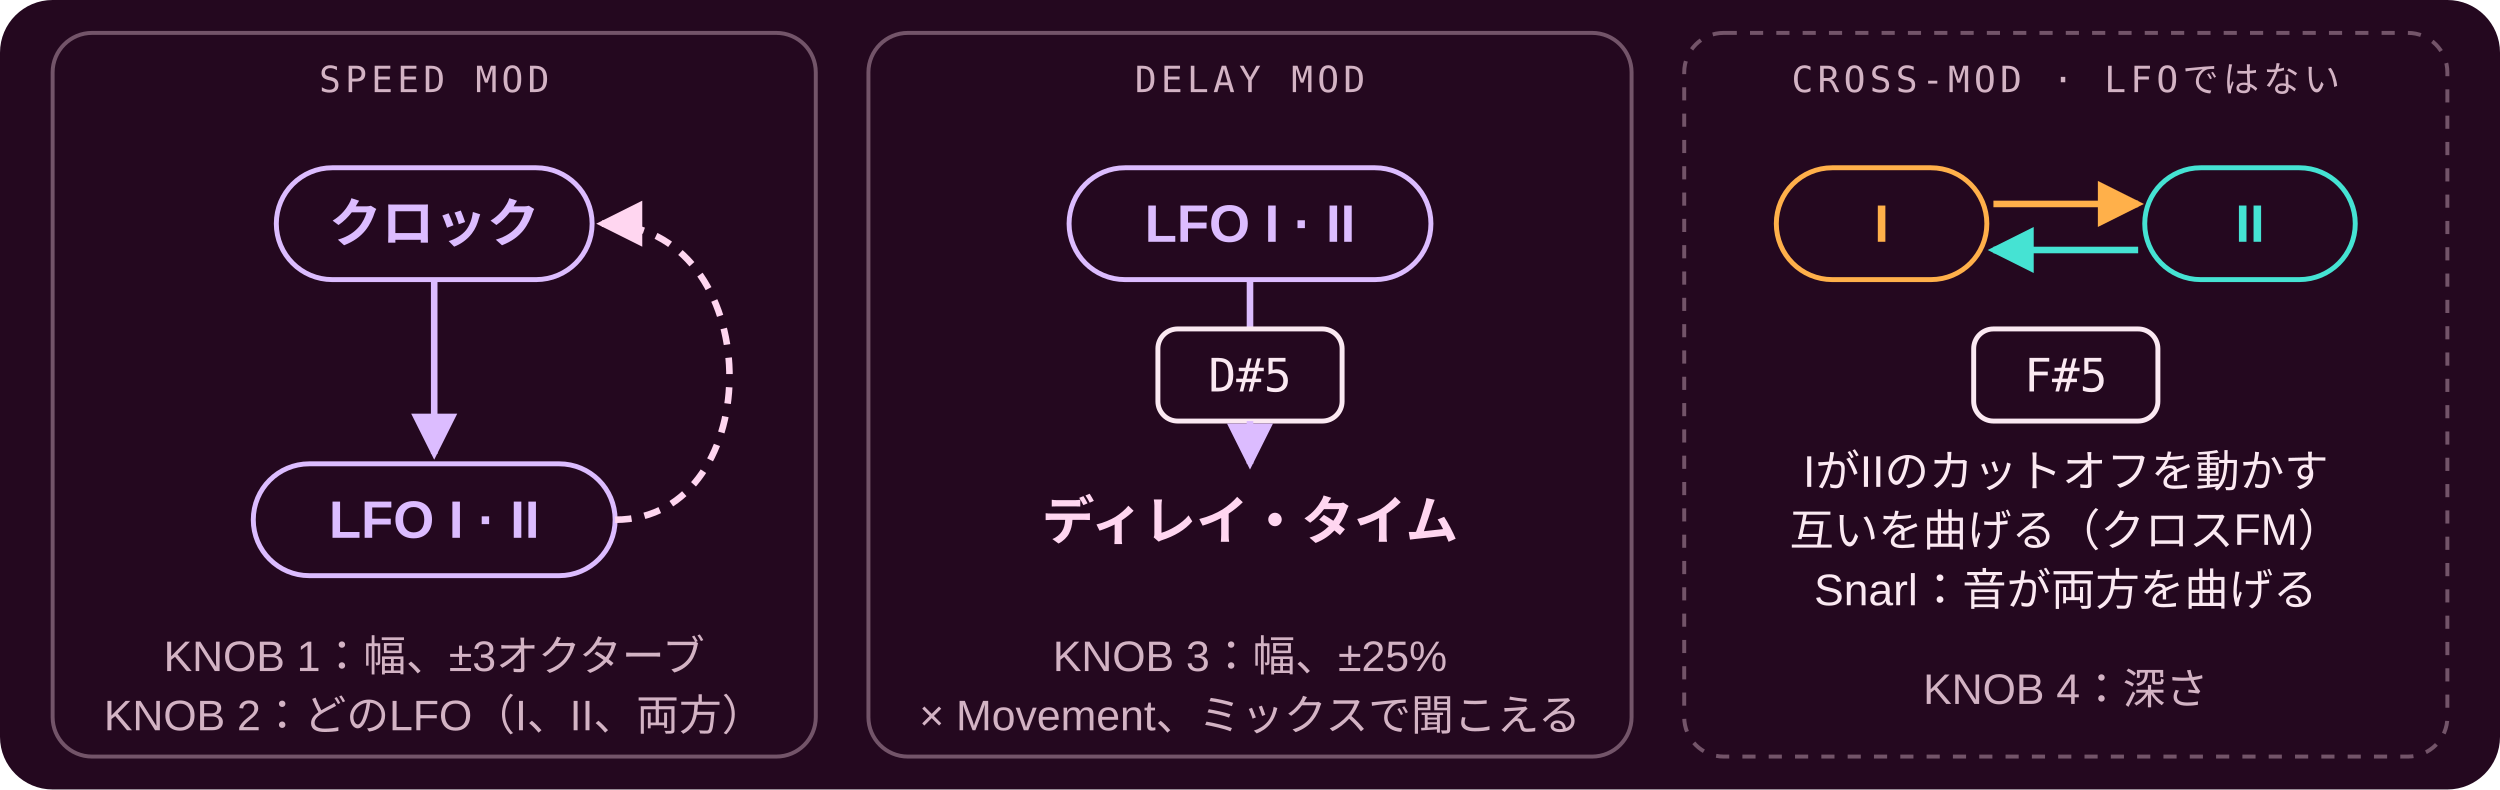
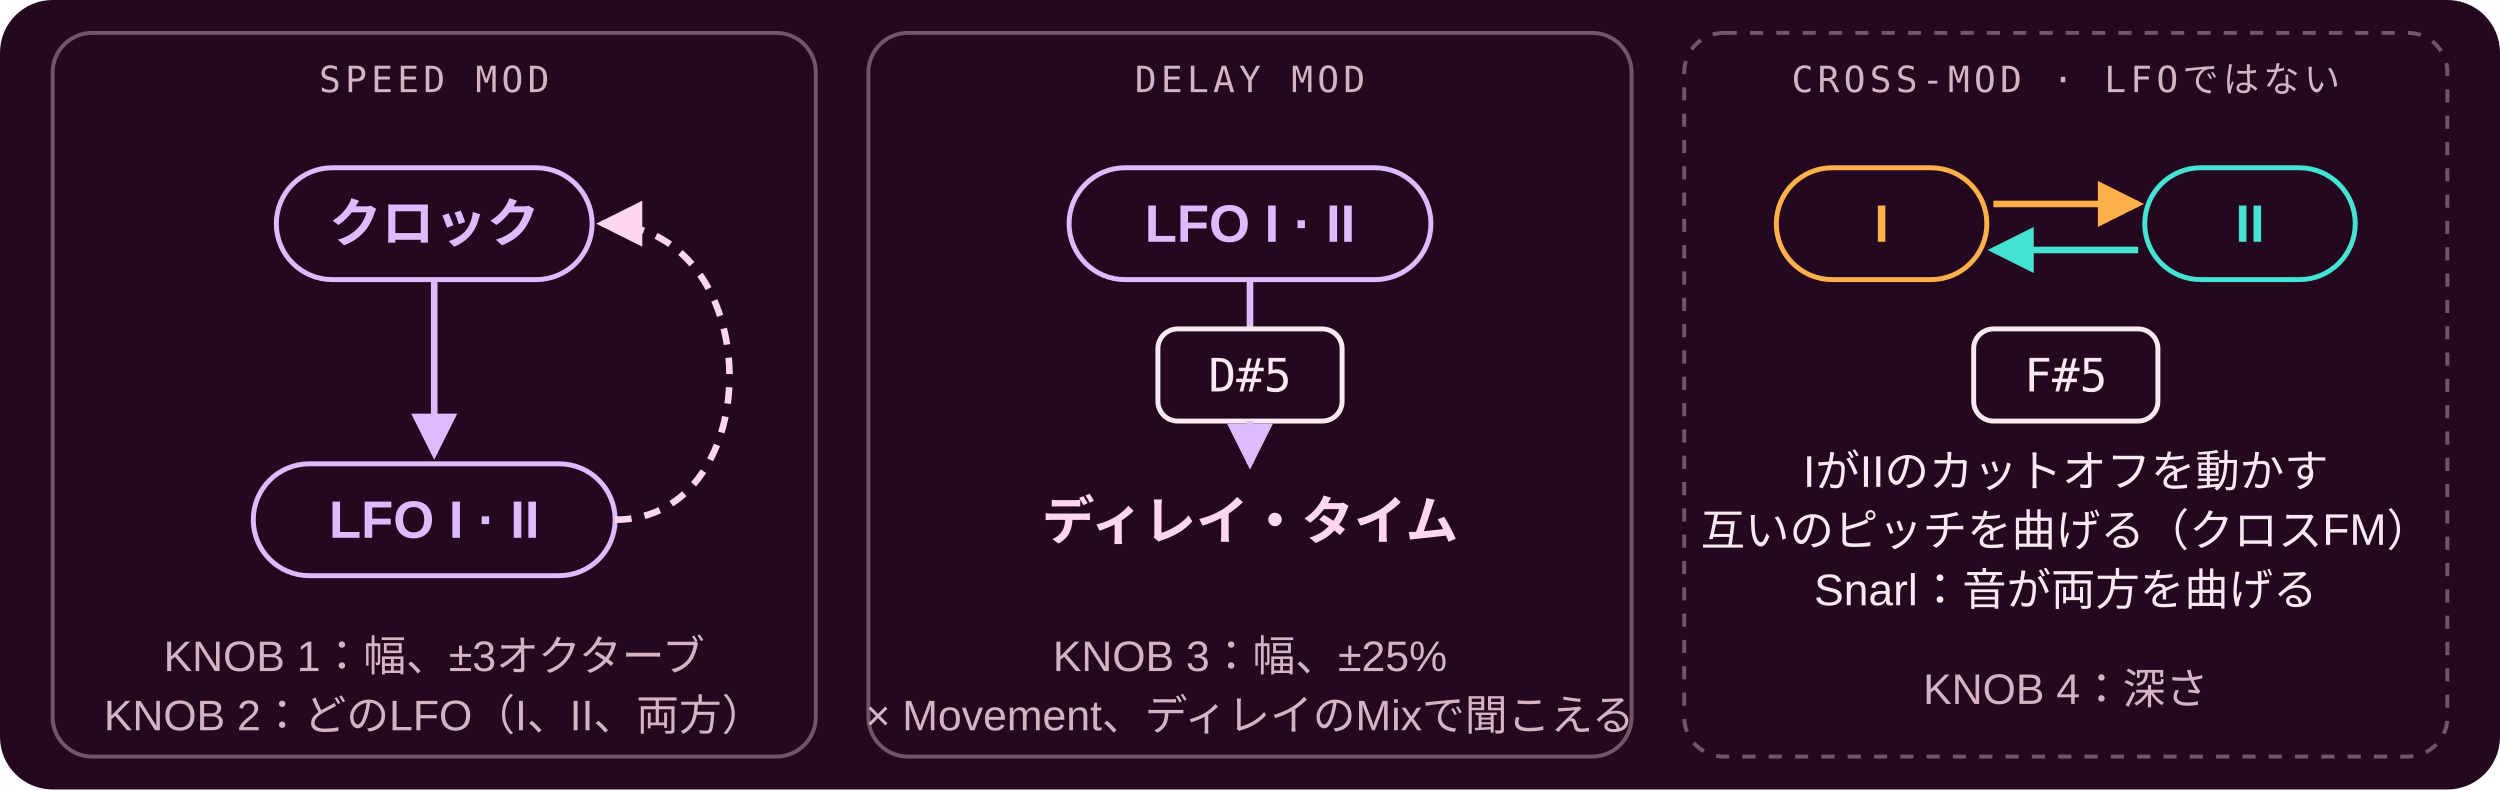
<svg xmlns="http://www.w3.org/2000/svg" viewBox="0 0 760 240" font-family="Inter Tight, Helvetica Neue, Arial, sans-serif">
  <defs>
    <marker id="lfo-mods-ja-a" viewBox="0 0 8 8" refX="7" refY="4" markerWidth="7" markerHeight="7" orient="auto">
      <path d="M0 0 8 4 0 8z" fill="#dcbcff" />
    </marker>
    <marker id="lfo-mods-ja-d" viewBox="0 0 8 8" refX="7" refY="4" markerWidth="7" markerHeight="7" orient="auto">
      <path d="M0 0 8 4 0 8z" fill="#ffb04a" />
    </marker>
    <marker id="lfo-mods-ja-e" viewBox="0 0 8 8" refX="7" refY="4" markerWidth="7" markerHeight="7" orient="auto">
      <path d="M0 0 8 4 0 8z" fill="#45e3d3" />
    </marker>
    <marker id="lfo-mods-ja-p" viewBox="0 0 8 8" refX="7" refY="4" markerWidth="7" markerHeight="7" orient="auto">
      <path d="M0 0 8 4 0 8z" fill="#ffd6f0" />
    </marker>
  </defs>
  <rect width="760" height="240" rx="16" fill="#24081f" />
  <rect x="16" y="10" width="232" height="220" rx="12" fill="none" stroke="#d3b3c4" stroke-opacity=".45" stroke-width="1.2" />
  <text x="132" y="28" font-family="IBM Plex Mono, Menlo, monospace" font-size="11" letter-spacing="1.3" fill="#d3b3c4" text-anchor="middle">SPEED MOD</text>
  <rect x="84.0" y="51" width="96" height="34" rx="17" fill="none" stroke="#dcbcff" stroke-width="1.5" />
  <text x="132" y="73.5" font-size="16" fill="#dcbcff" text-anchor="middle" font-weight="600">クロック</text>
  <rect x="77.0" y="141" width="110" height="34" rx="17" fill="none" stroke="#dcbcff" stroke-width="1.5" />
  <text x="132" y="163.5" font-size="16" fill="#dcbcff" text-anchor="middle" font-weight="600">LFO I · II</text>
  <path d="M132 85 V138" fill="none" stroke="#dcbcff" stroke-width="2" marker-end="url(#lfo-mods-ja-a)" />
  <path d="M187 158 C234 158 234 68 183 68" fill="none" stroke="#ffd6f0" stroke-width="2" stroke-dasharray="5 4" marker-end="url(#lfo-mods-ja-p)" />
  <text x="132" y="204" font-size="13" fill="#d3b3c4" text-anchor="middle">KNOB 1：幅、±3オクターブ</text>
  <text x="132" y="222" font-size="13" fill="#d3b3c4" text-anchor="middle">KNOB 2：どのLFO（I、II、両方）</text>
  <rect x="264" y="10" width="232" height="220" rx="12" fill="none" stroke="#d3b3c4" stroke-opacity=".45" stroke-width="1.2" />
  <text x="380" y="28" font-family="IBM Plex Mono, Menlo, monospace" font-size="11" letter-spacing="1.3" fill="#d3b3c4" text-anchor="middle">DELAY MOD</text>
  <rect x="325.0" y="51" width="110" height="34" rx="17" fill="none" stroke="#dcbcff" stroke-width="1.5" />
  <text x="380" y="73.5" font-size="16" fill="#dcbcff" text-anchor="middle" font-weight="600">LFO I · II</text>
  <path d="M380 85 V100" fill="none" stroke="#dcbcff" stroke-width="2" />
  <rect x="352.0" y="100" width="56" height="28" rx="6" fill="#24081f" stroke="#fbe9f2" stroke-width="1.5" />
  <text x="380" y="119" font-size="14" fill="#fbe9f2" text-anchor="middle" font-family="IBM Plex Mono, Menlo, monospace">D#5</text>
  <path d="M380 128 V141" fill="none" stroke="#dcbcff" stroke-width="2" marker-end="url(#lfo-mods-ja-a)" />
  <text x="380" y="164" font-size="16" fill="#ffd6f0" text-anchor="middle" font-weight="600">ディレイ・タイム</text>
  <text x="380" y="204" font-size="13" fill="#d3b3c4" text-anchor="middle">KNOB 3：幅、±25%</text>
-   <text x="380" y="222" font-size="13" fill="#d3b3c4" text-anchor="middle">× Movement、ミックスで聞こえる</text>
+   <text x="380" y="222" font-size="13" fill="#d3b3c4" text-anchor="middle">× Movement、ディレイのMixで聞こえる</text>
  <rect x="512" y="10" width="232" height="220" rx="12" fill="none" stroke="#d3b3c4" stroke-opacity=".45" stroke-width="1.2" stroke-dasharray="4 4" />
  <text x="628" y="28" font-family="IBM Plex Mono, Menlo, monospace" font-size="11" letter-spacing="1.3" fill="#d3b3c4" text-anchor="middle">CROSS-MOD · LFOではない</text>
  <rect x="540.0" y="51" width="64" height="34" rx="17" fill="none" stroke="#ffb04a" stroke-width="1.5" />
  <text x="572" y="73.5" font-size="16" fill="#ffb04a" text-anchor="middle" font-weight="600">I</text>
  <rect x="652.0" y="51" width="64" height="34" rx="17" fill="none" stroke="#45e3d3" stroke-width="1.5" />
  <text x="684" y="73.5" font-size="16" fill="#45e3d3" text-anchor="middle" font-weight="600">II</text>
  <path d="M606 62 H650" fill="none" stroke="#ffb04a" stroke-width="2" marker-end="url(#lfo-mods-ja-d)" />
  <path d="M650 76 H606" fill="none" stroke="#45e3d3" stroke-width="2" marker-end="url(#lfo-mods-ja-e)" />
  <rect x="600.0" y="100" width="56" height="28" rx="6" fill="#24081f" stroke="#fbe9f2" stroke-width="1.5" />
  <text x="628" y="119" font-size="14" fill="#fbe9f2" text-anchor="middle" font-family="IBM Plex Mono, Menlo, monospace">F#5</text>
  <text x="628" y="148" font-size="13.5" fill="#fbe9f2" text-anchor="middle">IがIIのカットオフを動かす</text>
-   <text x="628" y="166" font-size="13.5" fill="#fbe9f2" text-anchor="middle">互いを曲げる（クロスFM）</text>
+   <text x="628" y="166" font-size="13.5" fill="#fbe9f2" text-anchor="middle">互いのピッチを曲げる（クロスFM）</text>
  <text x="628" y="184" font-size="13.5" fill="#fbe9f2" text-anchor="middle">Snarl：音が両方を曲げる</text>
  <text x="628" y="214" font-size="13" fill="#d3b3c4" text-anchor="middle">KNOB 4：深さ</text>
</svg>
